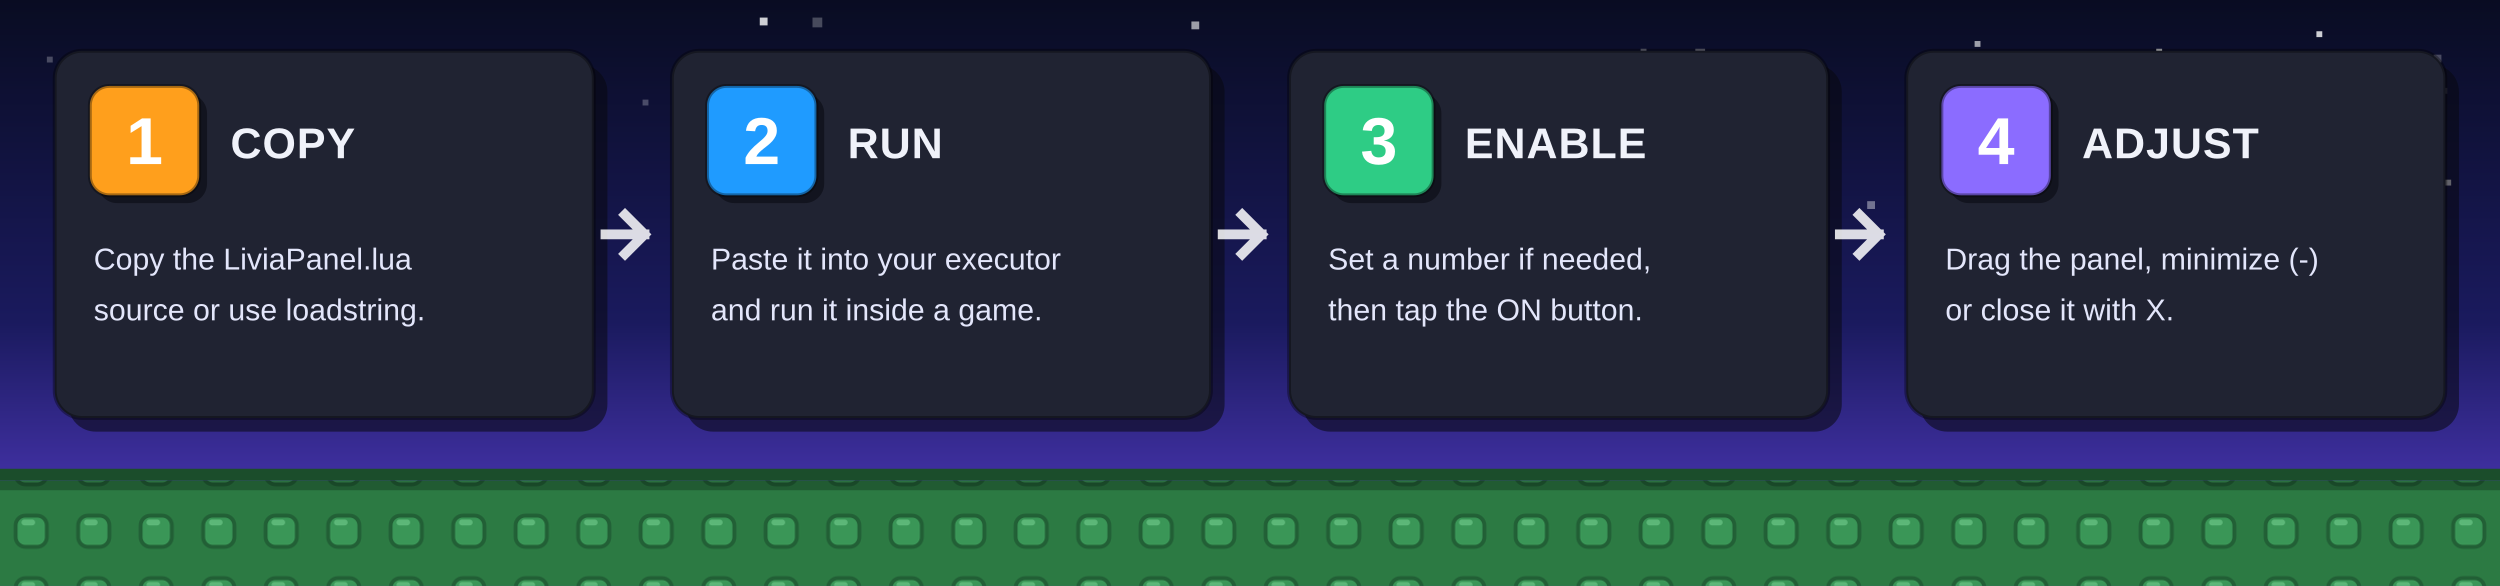
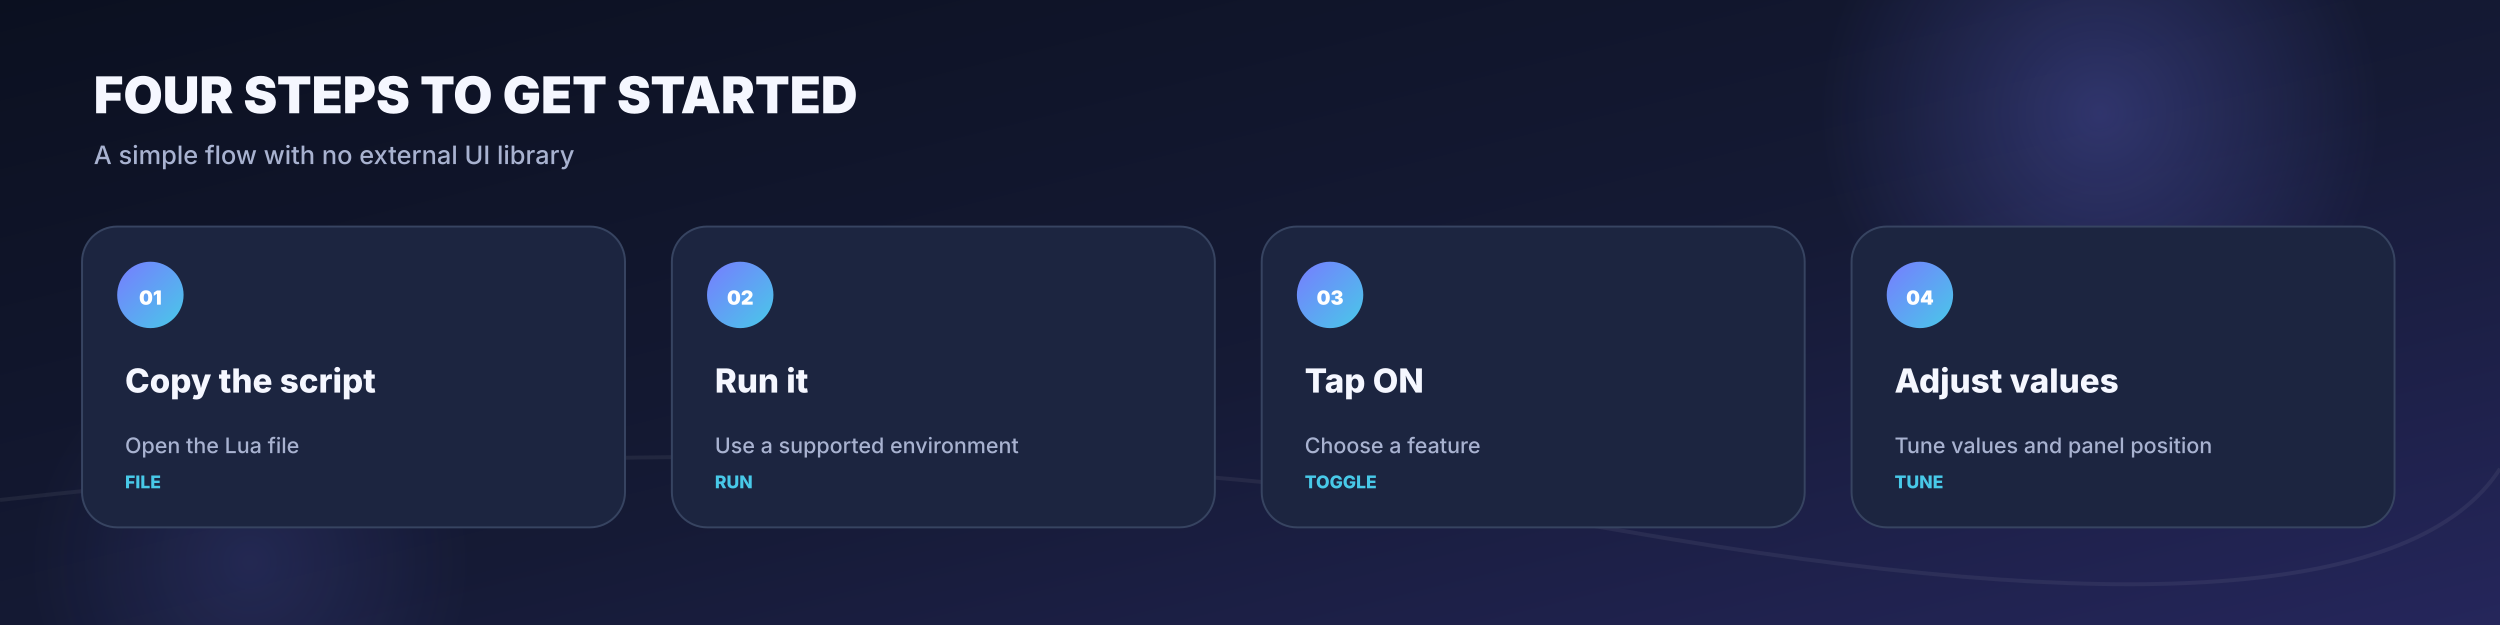
- <svg xmlns="http://www.w3.org/2000/svg" width="1280" height="300" viewBox="0 0 1280 300" role="img" aria-label="How to use Livia Panel: copy, run, enable, adjust">
+ <svg xmlns="http://www.w3.org/2000/svg" width="1280" height="320" viewBox="0 0 1280 320" role="img" aria-label="FOUR STEPS TO GET STARTED">
  <defs>
-     <linearGradient id="sky" x1="0" y1="0" x2="0" y2="1">
-       <stop offset="0" stop-color="#090c22" />
-       <stop offset="0.55" stop-color="#1a1a5e" />
-       <stop offset="1" stop-color="#5a3fd0" />
+     <linearGradient id="bg" x1="0" y1="0" x2="1" y2="1">
+       <stop offset="0" stop-color="#0b1020" />
+       <stop offset=".55" stop-color="#151a35" />
+       <stop offset="1" stop-color="#25265b" />
    </linearGradient>
-     <pattern id="studs" width="32" height="32" patternUnits="userSpaceOnUse">
-       <rect width="32" height="32" fill="#2c7a43" />
-       <rect x="8" y="8" width="16" height="16" rx="5" fill="#3a9657" stroke="#226036" stroke-width="2" />
-       <rect x="11" y="10" width="7" height="3" rx="1.5" fill="#6bc486" opacity="0.7" />
-     </pattern>
+     <linearGradient id="accent" x1="0" y1="0" x2="1" y2="1">
+       <stop offset="0" stop-color="#777cff" />
+       <stop offset="1" stop-color="#48c9e8" />
+     </linearGradient>
+     <radialGradient id="glow">
+       <stop offset="0" stop-color="#777cff" stop-opacity=".28" />
+       <stop offset="1" stop-color="#777cff" stop-opacity="0" />
+     </radialGradient>
  </defs>
-   <rect x="0" y="0" width="1280" height="300" rx="0" fill="url(#sky)" />
-   <rect x="956" y="103" width="4" height="4" rx="0" fill="#ffffff" opacity="0.4" />
-   <rect x="389" y="9" width="4" height="4" rx="0" fill="#ffffff" opacity="0.8" />
-   <rect x="1246" y="28" width="4" height="4" rx="0" fill="#ffffff" opacity="0.25" />
-   <rect x="784" y="51" width="5" height="5" rx="0" fill="#ffffff" opacity="0.8" />
-   <rect x="329" y="51" width="3" height="3" rx="0" fill="#ffffff" opacity="0.25" />
-   <rect x="235" y="41" width="3" height="3" rx="0" fill="#ffffff" opacity="0.8" />
-   <rect x="216" y="82" width="3" height="3" rx="0" fill="#ffffff" opacity="0.4" />
-   <rect x="871" y="30" width="4" height="4" rx="0" fill="#ffffff" opacity="0.4" />
-   <rect x="820" y="79" width="4" height="4" rx="0" fill="#ffffff" opacity="0.25" />
-   <rect x="416" y="9" width="5" height="5" rx="0" fill="#ffffff" opacity="0.25" />
-   <rect x="783" y="133" width="3" height="3" rx="0" fill="#ffffff" opacity="0.25" />
-   <rect x="492" y="116" width="3" height="3" rx="0" fill="#ffffff" opacity="0.25" />
-   <rect x="256" y="58" width="3" height="3" rx="0" fill="#ffffff" opacity="0.6" />
-   <rect x="24" y="29" width="3" height="3" rx="0" fill="#ffffff" opacity="0.25" />
-   <rect x="1033" y="29" width="5" height="5" rx="0" fill="#ffffff" opacity="0.4" />
-   <rect x="868" y="25" width="5" height="5" rx="0" fill="#ffffff" opacity="0.4" />
-   <rect x="199" y="45" width="3" height="3" rx="0" fill="#ffffff" opacity="0.25" />
-   <rect x="118" y="77" width="3" height="3" rx="0" fill="#ffffff" opacity="0.6" />
-   <rect x="1186" y="16" width="3" height="3" rx="0" fill="#ffffff" opacity="0.8" />
-   <rect x="492" y="49" width="3" height="3" rx="0" fill="#ffffff" opacity="0.6" />
-   <rect x="1077" y="152" width="3" height="3" rx="0" fill="#ffffff" opacity="0.6" />
-   <rect x="233" y="101" width="5" height="5" rx="0" fill="#ffffff" opacity="0.4" />
-   <rect x="831" y="58" width="3" height="3" rx="0" fill="#ffffff" opacity="0.8" />
-   <rect x="1252" y="92" width="3" height="3" rx="0" fill="#ffffff" opacity="0.8" />
-   <rect x="236" y="62" width="3" height="3" rx="0" fill="#ffffff" opacity="0.8" />
-   <rect x="560" y="91" width="3" height="3" rx="0" fill="#ffffff" opacity="0.6" />
-   <rect x="591" y="34" width="3" height="3" rx="0" fill="#ffffff" opacity="0.25" />
-   <rect x="789" y="151" width="5" height="5" rx="0" fill="#ffffff" opacity="0.8" />
-   <rect x="716" y="71" width="3" height="3" rx="0" fill="#ffffff" opacity="0.8" />
-   <rect x="480" y="32" width="5" height="5" rx="0" fill="#ffffff" opacity="0.6" />
-   <rect x="1155" y="102" width="3" height="3" rx="0" fill="#ffffff" opacity="0.6" />
-   <rect x="358" y="74" width="3" height="3" rx="0" fill="#ffffff" opacity="0.25" />
-   <rect x="361" y="75" width="3" height="3" rx="0" fill="#ffffff" opacity="0.25" />
-   <rect x="1250" y="45" width="3" height="3" rx="0" fill="#ffffff" opacity="0.25" />
-   <rect x="132" y="123" width="3" height="3" rx="0" fill="#ffffff" opacity="0.8" />
-   <rect x="610" y="11" width="4" height="4" rx="0" fill="#ffffff" opacity="0.6" />
-   <rect x="296" y="131" width="4" height="4" rx="0" fill="#ffffff" opacity="0.4" />
-   <rect x="185" y="150" width="4" height="4" rx="0" fill="#ffffff" opacity="0.25" />
-   <rect x="142" y="115" width="5" height="5" rx="0" fill="#ffffff" opacity="0.4" />
-   <rect x="1158" y="106" width="3" height="3" rx="0" fill="#ffffff" opacity="0.6" />
-   <rect x="1231" y="134" width="4" height="4" rx="0" fill="#ffffff" opacity="0.25" />
-   <rect x="107" y="78" width="3" height="3" rx="0" fill="#ffffff" opacity="0.4" />
-   <rect x="180" y="49" width="3" height="3" rx="0" fill="#ffffff" opacity="0.25" />
-   <rect x="423" y="53" width="5" height="5" rx="0" fill="#ffffff" opacity="0.8" />
-   <rect x="1219" y="151" width="5" height="5" rx="0" fill="#ffffff" opacity="0.25" />
-   <rect x="362" y="148" width="5" height="5" rx="0" fill="#ffffff" opacity="0.6" />
-   <rect x="1104" y="25" width="3" height="3" rx="0" fill="#ffffff" opacity="0.8" />
-   <rect x="1122" y="87" width="3" height="3" rx="0" fill="#ffffff" opacity="0.6" />
-   <rect x="139" y="65" width="3" height="3" rx="0" fill="#ffffff" opacity="0.25" />
-   <rect x="212" y="133" width="5" height="5" rx="0" fill="#ffffff" opacity="0.25" />
-   <rect x="1011" y="21" width="3" height="3" rx="0" fill="#ffffff" opacity="0.6" />
-   <rect x="506" y="125" width="3" height="3" rx="0" fill="#ffffff" opacity="0.6" />
-   <rect x="1181" y="134" width="3" height="3" rx="0" fill="#ffffff" opacity="0.25" />
-   <rect x="1230" y="29" width="3" height="3" rx="0" fill="#ffffff" opacity="0.8" />
-   <rect x="840" y="25" width="3" height="3" rx="0" fill="#ffffff" opacity="0.4" />
-   <rect x="77" y="54" width="3" height="3" rx="0" fill="#ffffff" opacity="0.25" />
-   <rect x="69" y="98" width="5" height="5" rx="0" fill="#ffffff" opacity="0.8" />
-   <rect x="61" y="27" width="4" height="4" rx="0" fill="#ffffff" opacity="0.25" />
-   <rect x="0" y="240" width="1280" height="6" rx="0" fill="#1b4d2b" />
-   <rect x="0" y="246" width="1280" height="54" rx="0" fill="url(#studs)" />
-   <rect x="0" y="246" width="1280" height="5" rx="0" fill="#000" opacity="0.25" />
-   <rect x="35.0" y="33" width="276" height="188" rx="14" fill="#07080f" opacity="0.55" />
-   <rect x="28.0" y="26" width="276" height="188" rx="14" fill="#202332" stroke="#000" stroke-width="2" stroke-opacity="0.35" />
-   <rect x="50.0" y="48" width="56" height="56" rx="10" fill="#07080f" opacity="0.55" />
-   <rect x="46.0" y="44" width="56" height="56" rx="10" fill="#ff9f1c" stroke="#000" stroke-width="2" stroke-opacity="0.35" />
-   <text x="74.0" y="84" font-family="'Segoe UI','Helvetica Neue',Arial,sans-serif" font-size="34" font-weight="900" fill="#fff" text-anchor="middle">1</text>
-   <text x="118.0" y="81" font-family="'Segoe UI','Helvetica Neue',Arial,sans-serif" font-size="22" font-weight="900" fill="#f0f2fa" text-anchor="start" letter-spacing="0.5">COPY</text>
-   <text x="48.0" y="138" font-family="'Segoe UI','Helvetica Neue',Arial,sans-serif" font-size="15.5" font-weight="500" fill="#e3e6fb" text-anchor="start">Copy the LiviaPanel.lua</text>
-   <text x="48.0" y="164" font-family="'Segoe UI','Helvetica Neue',Arial,sans-serif" font-size="15.5" font-weight="500" fill="#e3e6fb" text-anchor="start">source or use loadstring.</text>
-   <path d="M310.0 120 h20 m-10 -10 l10 10 l-10 10" fill="none" stroke="#fff" stroke-width="5" stroke-linecap="square" opacity="0.85" />
-   <rect x="351.0" y="33" width="276" height="188" rx="14" fill="#07080f" opacity="0.55" />
-   <rect x="344.0" y="26" width="276" height="188" rx="14" fill="#202332" stroke="#000" stroke-width="2" stroke-opacity="0.35" />
-   <rect x="366.0" y="48" width="56" height="56" rx="10" fill="#07080f" opacity="0.55" />
-   <rect x="362.0" y="44" width="56" height="56" rx="10" fill="#1f9bff" stroke="#000" stroke-width="2" stroke-opacity="0.35" />
-   <text x="390.0" y="84" font-family="'Segoe UI','Helvetica Neue',Arial,sans-serif" font-size="34" font-weight="900" fill="#fff" text-anchor="middle">2</text>
-   <text x="434.0" y="81" font-family="'Segoe UI','Helvetica Neue',Arial,sans-serif" font-size="22" font-weight="900" fill="#f0f2fa" text-anchor="start" letter-spacing="0.5">RUN</text>
-   <text x="364.0" y="138" font-family="'Segoe UI','Helvetica Neue',Arial,sans-serif" font-size="15.5" font-weight="500" fill="#e3e6fb" text-anchor="start">Paste it into your executor</text>
-   <text x="364.0" y="164" font-family="'Segoe UI','Helvetica Neue',Arial,sans-serif" font-size="15.5" font-weight="500" fill="#e3e6fb" text-anchor="start">and run it inside a game.</text>
-   <path d="M626.0 120 h20 m-10 -10 l10 10 l-10 10" fill="none" stroke="#fff" stroke-width="5" stroke-linecap="square" opacity="0.85" />
-   <rect x="667.0" y="33" width="276" height="188" rx="14" fill="#07080f" opacity="0.55" />
-   <rect x="660.0" y="26" width="276" height="188" rx="14" fill="#202332" stroke="#000" stroke-width="2" stroke-opacity="0.35" />
-   <rect x="682.0" y="48" width="56" height="56" rx="10" fill="#07080f" opacity="0.55" />
-   <rect x="678.0" y="44" width="56" height="56" rx="10" fill="#2ecc85" stroke="#000" stroke-width="2" stroke-opacity="0.35" />
-   <text x="706.0" y="84" font-family="'Segoe UI','Helvetica Neue',Arial,sans-serif" font-size="34" font-weight="900" fill="#fff" text-anchor="middle">3</text>
-   <text x="750.0" y="81" font-family="'Segoe UI','Helvetica Neue',Arial,sans-serif" font-size="22" font-weight="900" fill="#f0f2fa" text-anchor="start" letter-spacing="0.5">ENABLE</text>
-   <text x="680.0" y="138" font-family="'Segoe UI','Helvetica Neue',Arial,sans-serif" font-size="15.5" font-weight="500" fill="#e3e6fb" text-anchor="start">Set a number if needed,</text>
-   <text x="680.0" y="164" font-family="'Segoe UI','Helvetica Neue',Arial,sans-serif" font-size="15.5" font-weight="500" fill="#e3e6fb" text-anchor="start">then tap the ON button.</text>
-   <path d="M942.0 120 h20 m-10 -10 l10 10 l-10 10" fill="none" stroke="#fff" stroke-width="5" stroke-linecap="square" opacity="0.85" />
-   <rect x="983.0" y="33" width="276" height="188" rx="14" fill="#07080f" opacity="0.55" />
-   <rect x="976.0" y="26" width="276" height="188" rx="14" fill="#202332" stroke="#000" stroke-width="2" stroke-opacity="0.35" />
-   <rect x="998.0" y="48" width="56" height="56" rx="10" fill="#07080f" opacity="0.55" />
-   <rect x="994.0" y="44" width="56" height="56" rx="10" fill="#8b6cff" stroke="#000" stroke-width="2" stroke-opacity="0.35" />
-   <text x="1022.0" y="84" font-family="'Segoe UI','Helvetica Neue',Arial,sans-serif" font-size="34" font-weight="900" fill="#fff" text-anchor="middle">4</text>
-   <text x="1066.0" y="81" font-family="'Segoe UI','Helvetica Neue',Arial,sans-serif" font-size="22" font-weight="900" fill="#f0f2fa" text-anchor="start" letter-spacing="0.5">ADJUST</text>
-   <text x="996.0" y="138" font-family="'Segoe UI','Helvetica Neue',Arial,sans-serif" font-size="15.5" font-weight="500" fill="#e3e6fb" text-anchor="start">Drag the panel, minimize (-)</text>
-   <text x="996.0" y="164" font-family="'Segoe UI','Helvetica Neue',Arial,sans-serif" font-size="15.5" font-weight="500" fill="#e3e6fb" text-anchor="start">or close it with X.</text>
+   <rect width="1280" height="320" fill="url(#bg)" />
+   <circle cx="1075.2" cy="57.6" r="144" fill="url(#glow)" />
+   <circle cx="128" cy="288" r="112" fill="url(#glow)" opacity=".55" />
+   <path d="M0 256 Q448 204.8 832 272 T1280 240" fill="none" stroke="#ffffff" stroke-opacity=".06" stroke-width="2" />
+   <text x="48" y="58" font-family="Inter,Segoe UI,Arial,sans-serif" font-size="26" font-weight="900" fill="#f5f7ff" text-anchor="start">FOUR STEPS TO GET STARTED</text>
+   <text x="48" y="84" font-family="Inter,Segoe UI,Arial,sans-serif" font-size="13" font-weight="500" fill="#a8b2d0" text-anchor="start">A simple flow with no external UI library</text>
+   <rect x="42" y="116" width="278" height="154" rx="18" fill="#1c2540" stroke="#374461" />
+   <circle cx="77" cy="151" r="17" fill="url(#accent)" />
+   <text x="77" y="156" font-family="Inter,Segoe UI,Arial,sans-serif" font-size="10" font-weight="900" fill="#fff" text-anchor="middle">01</text>
+   <text x="64" y="201" font-family="Inter,Segoe UI,Arial,sans-serif" font-size="17" font-weight="800" fill="#f5f7ff" text-anchor="start">Copy the script</text>
+   <text x="64" y="232" font-family="Inter,Segoe UI,Arial,sans-serif" font-size="11" font-weight="500" fill="#a8b2d0" text-anchor="start">Open the Lua file</text>
+   <text x="64" y="250" font-family="Inter,Segoe UI,Arial,sans-serif" font-size="9" font-weight="800" fill="#48c9e8" text-anchor="start">FILE</text>
+   <rect x="344" y="116" width="278" height="154" rx="18" fill="#1c2540" stroke="#374461" />
+   <circle cx="379" cy="151" r="17" fill="url(#accent)" />
+   <text x="379" y="156" font-family="Inter,Segoe UI,Arial,sans-serif" font-size="10" font-weight="900" fill="#fff" text-anchor="middle">02</text>
+   <text x="366" y="201" font-family="Inter,Segoe UI,Arial,sans-serif" font-size="17" font-weight="800" fill="#f5f7ff" text-anchor="start">Run it</text>
+   <text x="366" y="232" font-family="Inter,Segoe UI,Arial,sans-serif" font-size="11" font-weight="500" fill="#a8b2d0" text-anchor="start">Use a supported environment</text>
+   <text x="366" y="250" font-family="Inter,Segoe UI,Arial,sans-serif" font-size="9" font-weight="800" fill="#48c9e8" text-anchor="start">RUN</text>
+   <rect x="646" y="116" width="278" height="154" rx="18" fill="#1c2540" stroke="#374461" />
+   <circle cx="681" cy="151" r="17" fill="url(#accent)" />
+   <text x="681" y="156" font-family="Inter,Segoe UI,Arial,sans-serif" font-size="10" font-weight="900" fill="#fff" text-anchor="middle">03</text>
+   <text x="668" y="201" font-family="Inter,Segoe UI,Arial,sans-serif" font-size="17" font-weight="800" fill="#f5f7ff" text-anchor="start">Tap ON</text>
+   <text x="668" y="232" font-family="Inter,Segoe UI,Arial,sans-serif" font-size="11" font-weight="500" fill="#a8b2d0" text-anchor="start">Choose a feature</text>
+   <text x="668" y="250" font-family="Inter,Segoe UI,Arial,sans-serif" font-size="9" font-weight="800" fill="#48c9e8" text-anchor="start">TOGGLE</text>
+   <rect x="948" y="116" width="278" height="154" rx="18" fill="#1c2540" stroke="#374461" />
+   <circle cx="983" cy="151" r="17" fill="url(#accent)" />
+   <text x="983" y="156" font-family="Inter,Segoe UI,Arial,sans-serif" font-size="10" font-weight="900" fill="#fff" text-anchor="middle">04</text>
+   <text x="970" y="201" font-family="Inter,Segoe UI,Arial,sans-serif" font-size="17" font-weight="800" fill="#f5f7ff" text-anchor="start">Adjust values</text>
+   <text x="970" y="232" font-family="Inter,Segoe UI,Arial,sans-serif" font-size="11" font-weight="500" fill="#a8b2d0" text-anchor="start">Tune values and panel position</text>
+   <text x="970" y="250" font-family="Inter,Segoe UI,Arial,sans-serif" font-size="9" font-weight="800" fill="#48c9e8" text-anchor="start">TUNE</text>
</svg>
